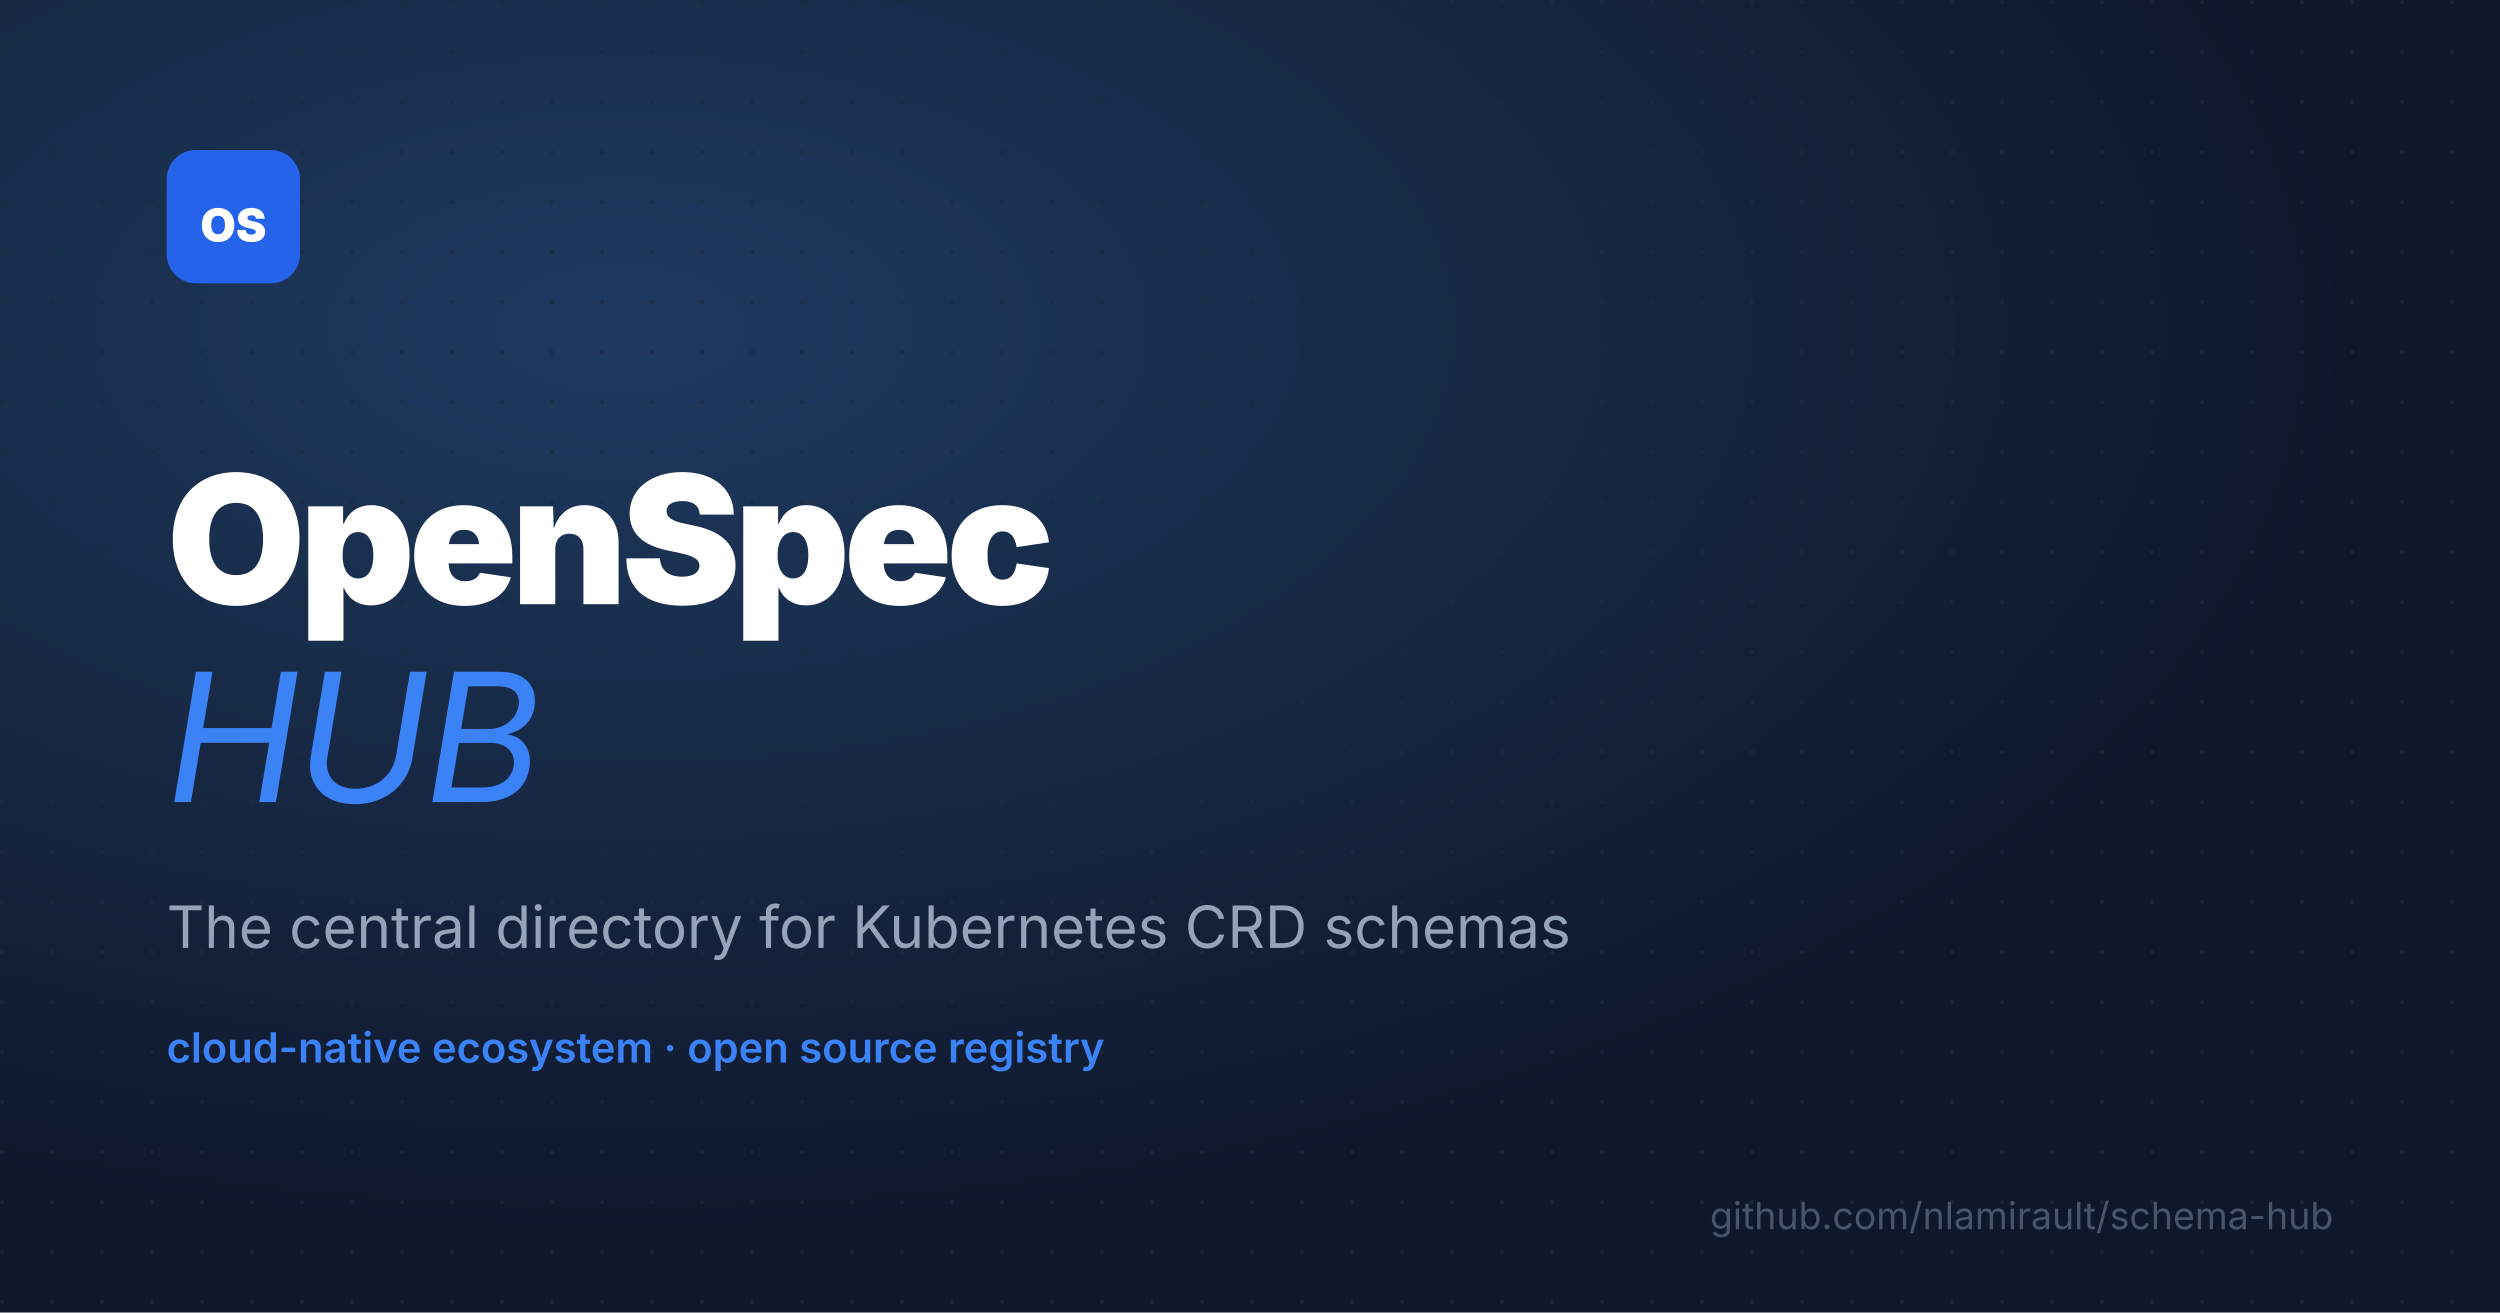
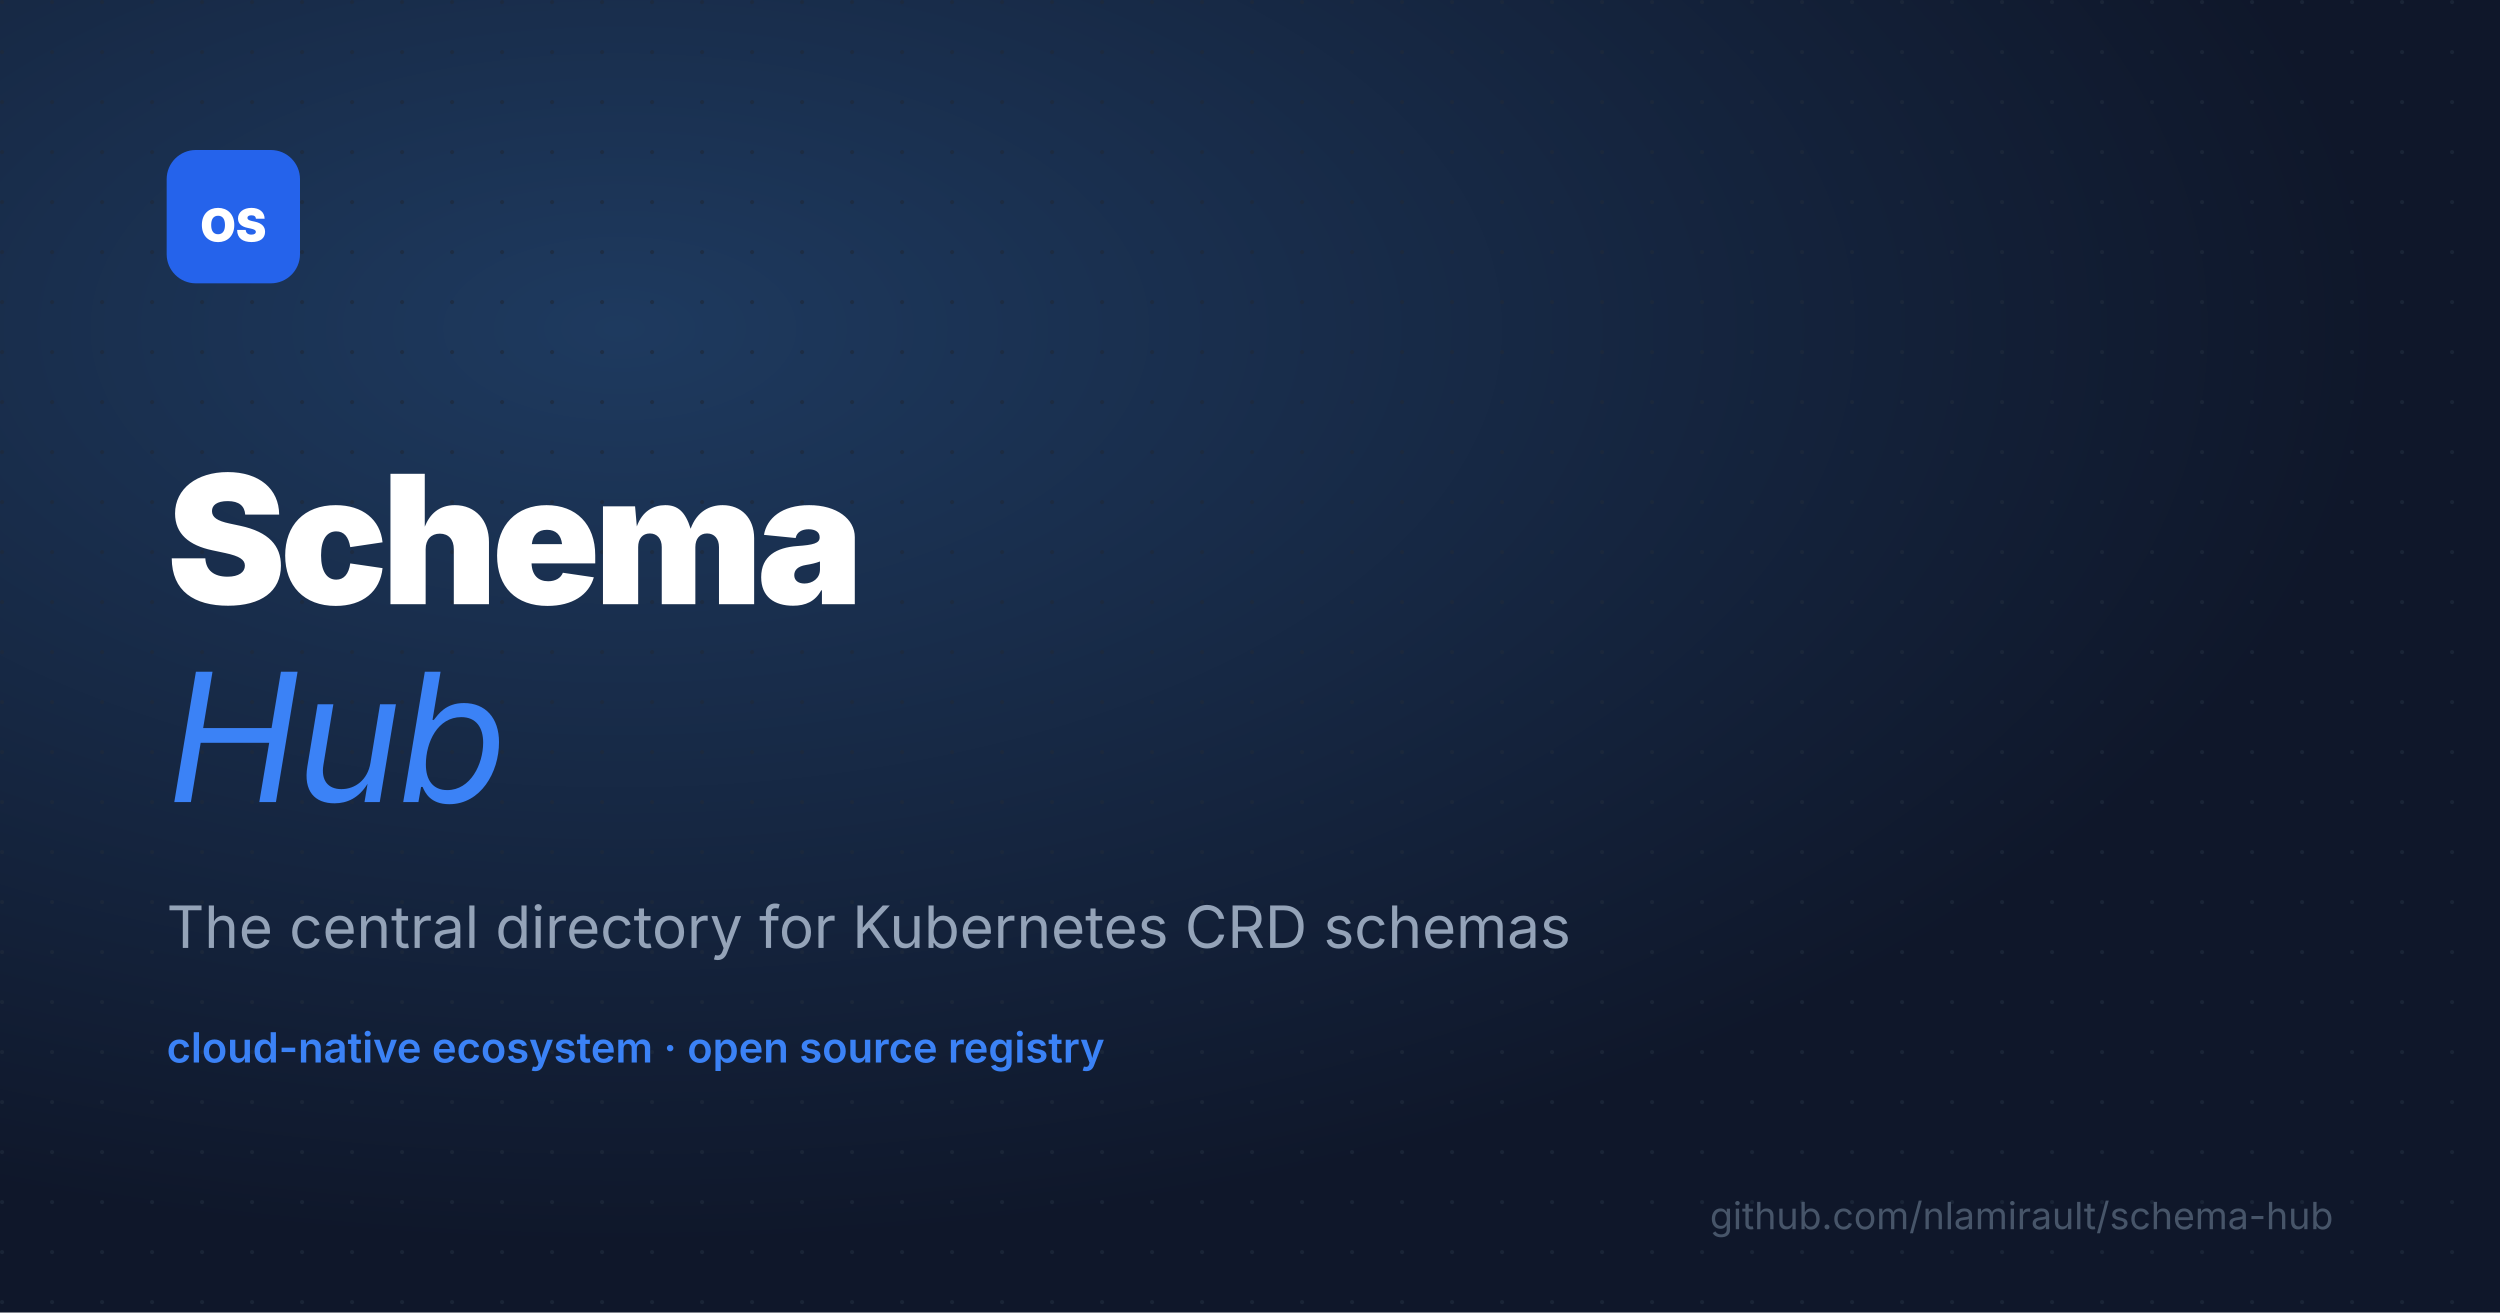
<svg xmlns="http://www.w3.org/2000/svg" width="1200" height="630" viewBox="0 0 1200 630">
  <defs>
    <radialGradient id="bg" cx="25%" cy="25%" r="70%">
      <stop offset="0%" stop-color="#1e3a5f" />
      <stop offset="100%" stop-color="#0f172a" />
    </radialGradient>
    <pattern id="dots" x="0" y="0" width="24" height="24" patternUnits="userSpaceOnUse">
      <circle cx="1" cy="1" r="1" fill="#1e293b" />
    </pattern>
  </defs>
  <rect width="1200" height="630" fill="url(#bg)" />
  <rect width="1200" height="630" fill="url(#dots)" opacity="0.7" />
  <rect x="80" y="72" width="64" height="64" rx="14" fill="#2563eb" />
  <text x="112" y="116" text-anchor="middle" font-family="Inter,system-ui,sans-serif" font-size="22" font-weight="900" fill="white">OS</text>
-   <text x="80" y="290" font-family="Inter,system-ui,sans-serif" font-size="86" font-weight="900" fill="white" letter-spacing="-3">OpenSpec</text>
-   <text x="80" y="385" font-family="Inter,system-ui,sans-serif" font-size="86" font-weight="400" font-style="italic" fill="#3b82f6" letter-spacing="-2">HUB</text>
+   <text x="80" y="290" font-family="Inter,system-ui,sans-serif" font-size="86" font-weight="900" fill="white" letter-spacing="-3">Schema</text>
+   <text x="80" y="385" font-family="Inter,system-ui,sans-serif" font-size="86" font-weight="400" font-style="italic" fill="#3b82f6" letter-spacing="-2">Hub</text>
  <text x="80" y="455" font-family="Inter,system-ui,sans-serif" font-size="28" fill="#94a3b8">The central directory for Kubernetes CRD schemas</text>
  <text x="80" y="510" font-family="Inter,system-ui,sans-serif" font-size="20" fill="#3b82f6" font-weight="600">cloud-native ecosystem · open source registry</text>
  <text x="1120" y="590" text-anchor="end" font-family="Inter,system-ui,sans-serif" font-size="18" fill="#475569">github.com/nlamirault/schema-hub</text>
</svg>
